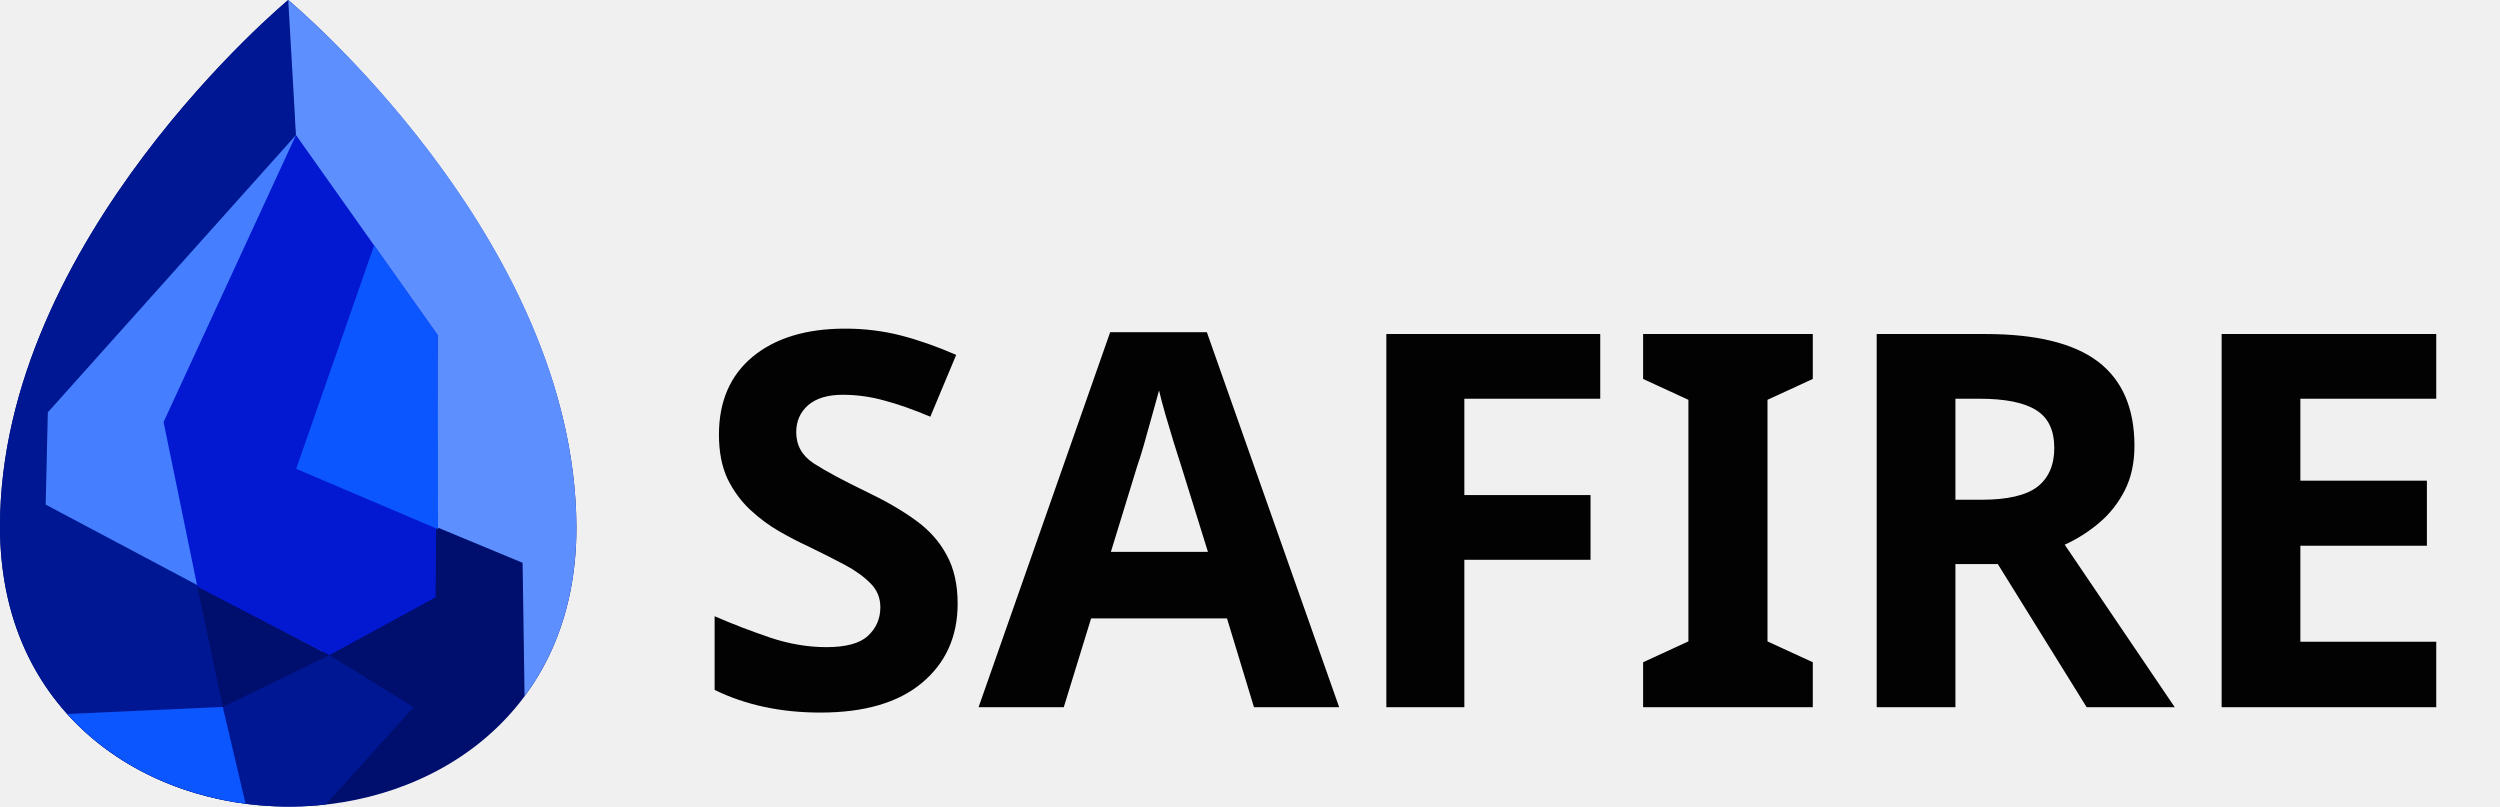
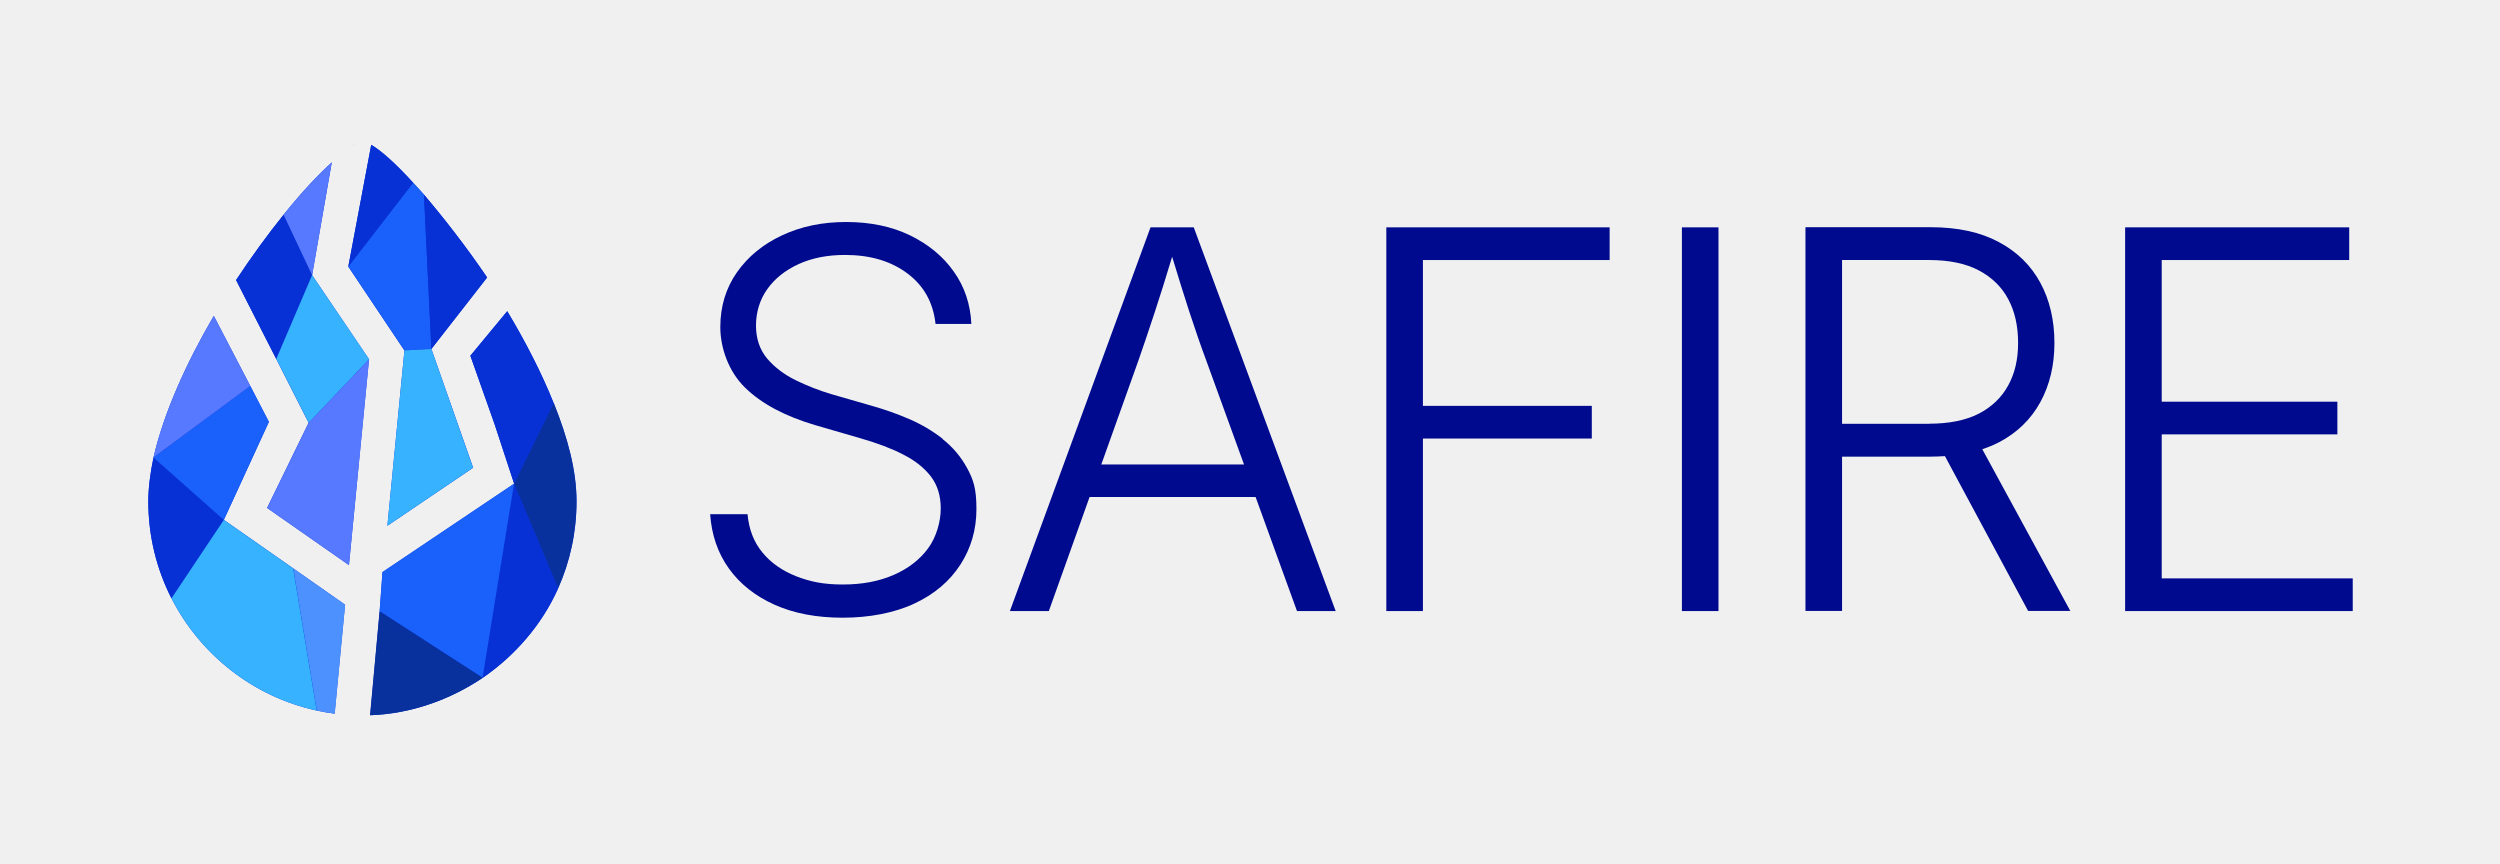
- <svg xmlns="http://www.w3.org/2000/svg" width="78.289mm" height="25.26mm" viewBox="0 0 108.659 35.059" version="1.1" id="svg1" xml:space="preserve">
-   <defs id="defs1" />
-   <g id="layer1" transform="translate(-66.69774,-88.84157)">
-     <path style="opacity:1;fill:#000e6d;fill-opacity:1;stroke:none;stroke-width:0.529;stroke-linecap:square;stroke-opacity:1" d="m 79.225,88.842 c 0,0 -12.524,10.377 -12.527,22.884 -0.005,16.233 25.131,16.233 25.053,0 C 91.69,99.219 79.225,88.842 79.225,88.842 Z" id="path1" />
-     <path id="path6" style="fill:#5d8fff;fill-opacity:1;stroke:none;stroke-width:0.529;stroke-linecap:square;stroke-opacity:1" d="m 79.367,88.966 0.195,5.746 0.008,14.506 9.842,4.085 0.085,5.8 c 1.408,-1.897 2.268,-4.355 2.254,-7.377 -0.058,-12.093 -11.611,-22.104 -12.383,-22.76 -5.5e-5,-4.6e-5 -4.63e-4,4.6e-5 -5.17e-4,0 z" />
-     <path id="path5" style="fill:#001794;fill-opacity:1;stroke:none;stroke-width:0.529;stroke-linecap:square;stroke-opacity:1" d="m 79.225,88.842 c 0,0 -12.524,10.377 -12.527,22.884 -0.003,8.806 7.393,12.832 14.148,12.085 l 3.834,-4.234 -3.668,-2.258 -4.632,2.249 -1.103,-5.223 4.286,-19.631 z" />
-     <path style="fill:#457fff;fill-opacity:1;stroke:none;stroke-width:0.529;stroke-linecap:square" d="M 68.683,110.774 80.713,117.16 79.562,94.712 68.777,106.763 Z" id="path3" />
-     <path style="fill:#0218d1;fill-opacity:1;stroke:none;stroke-width:0.529;stroke-linecap:square" d="m 73.807,107.184 5.755,-12.472 6.161,8.699 -0.092,11.392 -4.62,2.514 -5.735,-2.974 z" id="path4" />
-     <path style="fill:#5d8fff;fill-opacity:1;stroke:none;stroke-width:0.529;stroke-linecap:square;stroke-opacity:1" d="m 79.367,88.966 -0.142,-0.125 0.337,5.871 c 0.485,-1.952 0.372,-3.864 -0.195,-5.746 z" id="path9" />
-     <text xml:space="preserve" style="font-style:normal;font-variant:normal;font-weight:bold;font-stretch:normal;font-size:22.72px;line-height:1.15;font-family:Overpass;-inkscape-font-specification:'Overpass Bold';fill:#e69e00;fill-opacity:0.99;stroke-width:1.607" x="96.709" y="119.581" id="text947">
-       <tspan id="tspan945" x="96.709" y="119.581" style="font-style:normal;font-variant:normal;font-weight:bold;font-stretch:normal;font-size:22.72px;font-family:Overpass;-inkscape-font-specification:'Overpass Bold';fill:#000000;stroke-width:1.607">SAFIRE</tspan>
-     </text>
-     <path style="opacity:1;fill:#0c56ff;fill-opacity:1;stroke:none;stroke-width:1.388;stroke-miterlimit:4;stroke-dasharray:none" d="m 82.96,99.506 -3.389,9.713 6.165,2.624 -0.012,-8.431 z" id="path977" />
-     <path id="path985" style="opacity:1;fill:#0c56ff;fill-opacity:1;stroke:none;stroke-width:3.78;stroke-miterlimit:4;stroke-dasharray:none" d="M 26.365,83.67 7.963,84.504 c 5.433,6.028 13.073,9.568 21.102,10.619 z" transform="matrix(0.3672224,0,0,0.3672224,66.69774,88.84157)" />
-   </g>
+ <svg xmlns="http://www.w3.org/2000/svg" id="Layer_1" viewBox="0 0 1920 663.2">
+   <defs>
+     <style>.cls-1{fill:none;}.cls-2{fill:#0831d5;}.cls-3{fill:#08319d;}.cls-4{fill:#1a60fb;}.cls-5{fill:#4d91ff;}.cls-6{fill:#fff;}.cls-7{fill:#000a8e;}.cls-8{fill:#5779ff;}.cls-9{fill:#37b2ff;}</style>
+   </defs>
+   <path class="cls-2" d="M171.9,399.3l34.6-75.3-14.3-27.6-28-53.8c-20.8,35.5-38.5,74.5-46.3,108.7-2.4,11.3-4,23.4-4,33.7,0,26.8,6.4,52.1,17.8,74.5,22.1,43.3,62.8,75.6,111.5,86.2,4.5,1,9.1,1.8,13.8,2.4l8-83.7-39.8-27.9-53.2-37.2Z" />
+   <path class="cls-2" d="M117.9,351.4c0,.1,0,0,0,0h0Z" />
+   <path class="cls-2" d="M117.9,351.4c.2-.8-.2.7,0,0h0Z" />
+   <path class="cls-2" d="M254.8,124.7c-10.6,9.6-23.5,23.3-37,40.2-11.9,14.8-24.5,32-36.5,50.2l30.8,60.5,24.9,49.1-31.9,65.4,62.9,43.9,15.4-158.1-43.7-64.6,15.1-86.6Z" />
+   <path class="cls-2" d="M297.5,403.8l65.9-44.6-32.1-91.2,42.8-54.9c-16.1-23.8-34-46.6-48.5-63.6-2.8-3.2-5.7-6.3-8.3-9.1-13.1-14.4-24.5-24.7-32.2-29.1l-17.6,93.5,43.1,64.4-13.1,134.7Z" />
+   <path class="cls-2" d="M425.3,309.7c-9.4-23.5-21.9-47.7-35.7-70.7l-28.3,34.2,18.4,52,15.2,46.3-101.1,67.9-2.2,30.1-7.3,79.8c31.7-1.1,61.7-12.1,86.4-28.7,24.9-17.1,45.6-40.9,58-68.8,9.1-20.4,14.1-43,14.1-66.7s-6.7-48.5-17.4-75.3Z" />
+   <path class="cls-2" d="M370.6,520.6c-.4.2.4-.2,0,0h0Z" />
+   <path class="cls-2" d="M271.8,110.9h-.3s0,.3,0,.3c.1,0,.2-.1.3-.2h0Z" />
+   <polygon class="cls-2" points="253.1 215.6 252.8 215.3 252.8 215.3 253.1 215.6" />
+   <polygon class="cls-2" points="359.3 270.2 359.2 270.2 359.2 270.3 359.3 270.2" />
+   <path class="cls-7" d="M724.1,337.1c-7.8-6.1-16.4-11.2-25.9-15.3-9.5-4.1-19-7.4-28.5-10.1l-30.9-8.9c-9.4-2.8-18.5-6.3-27.5-10.7-9-4.4-16.3-9.9-22.1-16.7-5.7-6.8-8.6-15.3-8.6-25.4s2.9-19.9,8.7-28c5.8-8.1,13.8-14.5,24.1-19.2,10.3-4.7,22.1-7,35.6-7,19.3,0,35.2,4.7,47.9,14.2,12.7,9.5,19.8,22.4,21.6,38.8h27.5c-.7-15-5.1-28.4-13.4-40.1-8.2-11.7-19.5-21-33.6-27.9-14.2-6.9-30.6-10.3-49.1-10.3s-34.6,3.4-49.2,10.2c-14.6,6.8-26.2,16.3-34.7,28.4-8.5,12.1-12.8,26.2-12.8,42.1s6.3,34.1,19,46.5c12.7,12.4,30.7,22,54.2,28.9l34.8,10.1c12.4,3.6,23.2,7.6,32.3,12.3,9.2,4.6,16.3,10.3,21.4,16.9,5.1,6.7,7.6,14.9,7.6,24.6s-3.2,21.8-9.7,30.6c-6.5,8.8-15.3,15.6-26.6,20.5-11.3,4.9-24.2,7.3-38.9,7.3s-24.8-2.1-35.5-6.2c-10.7-4.2-19.5-10.2-26.1-18.2-6.7-8-10.5-17.8-11.6-29.6h-28.7c1.1,15.8,5.8,29.7,14.3,41.6,8.5,11.9,20.2,21.2,35.1,27.9,14.9,6.7,32.4,10,52.4,10s39.7-3.6,55.1-10.9c15.4-7.2,27.1-17.2,35.3-29.9,8.2-12.7,12.3-26.9,12.3-42.7s-2.4-22.6-7.1-31.3-11-16.2-18.8-22.3Z" />
+   <path class="cls-7" d="M883.6,174.6l-108,294.7h29.9l31.3-87.6h127.5l31.8,87.6h29.7l-109-294.7h-33.2ZM955.3,356.7h-109.5l28.6-80.1c3.6-10.2,7.7-22.5,12.5-37,4-12.1,8.4-26.2,13.3-42.4,4.9,16,9.2,30,13.1,41.9,4.7,14.3,9,26.8,13,37.5l29.1,80.1Z" />
+   <polygon class="cls-7" points="1064.7 469.3 1092.8 469.3 1092.8 336.8 1222.5 336.8 1222.5 311.7 1092.8 311.7 1092.8 199.7 1236.2 199.7 1236.2 174.6 1064.7 174.6 1064.7 469.3" />
+   <rect class="cls-7" x="1291.7" y="174.6" width="28.1" height="294.7" />
+   <path class="cls-7" d="M1535.2,339.7c14-7.4,24.6-17.7,31.8-30.9,7.2-13.2,10.8-28.3,10.8-45.5s-3.6-32.8-10.8-46.1c-7.2-13.3-17.8-23.8-31.9-31.3-14.1-7.6-31.6-11.4-52.4-11.4h-96.1v294.7h28.1v-118.5h68.2c3.7,0,7.3-.2,10.8-.4l63.9,118.9h32.4l-67.6-124.2c4.5-1.5,8.7-3.2,12.7-5.3ZM1481.7,325.5h-67v-125.8h66.8c15.3,0,28,2.6,38.1,7.9,10.1,5.3,17.7,12.7,22.7,22.1,5.1,9.5,7.6,20.7,7.6,33.6s-2.5,23.4-7.6,32.7c-5.1,9.3-12.6,16.5-22.6,21.7-10,5.1-22.7,7.7-38,7.7Z" />
+   <polygon class="cls-7" points="1660.2 444.2 1660.2 333.6 1795.1 333.6 1795.1 308.5 1660.2 308.5 1660.2 199.7 1804.2 199.7 1804.2 174.6 1632.1 174.6 1632.1 469.3 1806.9 469.3 1806.9 444.2 1660.2 444.2" />
+   <path class="cls-2" d="M171.9,399.3l-54-47.9c-2.4,11.3-4,23.4-4,33.7,0,26.8,6.4,52.1,17.8,74.5" />
+   <path class="cls-4" d="M310.6,269.1l20.7-1.2-5.7-118.5c-2.8-3.2-5.7-6.3-8.3-9.1l-49.8,64.4,43.1,64.4Z" />
+   <path class="cls-2" d="M239.7,211.3l-21.9-46.4c-11.9,14.8-24.5,32-36.5,50.2l30.8,60.5,27.6-64.3Z" />
+   <polygon class="cls-1" points="384.3 338.6 384.3 338.6 384.3 338.6 384.3 338.6 379.6 325.1 384.3 338.6" />
+   <path class="cls-5" d="M265,464.4l-39.8-27.9,18.1,109.2c4.5,1,9.1,1.8,13.8,2.4l8-83.7Z" />
+   <path class="cls-9" d="M171.9,399.3l-40.2,60.2c22.1,43.3,62.8,75.6,111.5,86.2l-18.1-109.2-53.2-37.2Z" />
+   <polygon class="cls-4" points="171.9 399.3 206.5 324 192.2 296.4 117.9 351.4 171.9 399.3" />
+   <path class="cls-4" d="M117.9,351.4s0,0,0,0c0,0,0,.1,0,0Z" />
+   <path class="cls-4" d="M117.9,351.4c0,0,0-.1,0,0,.2-.8-.2.7,0,0Z" />
+   <path class="cls-8" d="M117.9,351.4l74.3-55-28-53.8c-20.8,35.5-38.5,74.5-46.3,108.7l74.3-55" />
+   <path class="cls-4" d="M117.9,351.4s0,0,0,0c0-.1,0,0,0,0Z" />
+   <polygon class="cls-9" points="283.5 275.9 239.7 211.3 212.2 275.6 237.1 324.7 237.1 324.7 283.5 275.9" />
+   <path class="cls-8" d="M254.8,124.7c-10.6,9.6-23.5,23.3-37,40.2l21.9,46.4,15.1-86.6Z" />
+   <polygon class="cls-8" points="205.2 390.1 268 434 283.5 275.9 237.1 324.7 205.2 390.1" />
+   <path class="cls-2" d="M317.3,140.3c-13.1-14.4-24.5-24.7-32.2-29.1l-17.6,93.5,49.8-64.4Z" />
+   <polygon class="cls-9" points="331.3 268 310.6 269.1 297.5 403.8 363.3 359.2 331.3 268" />
+   <path class="cls-2" d="M379.6,325.1l15.2,46.3,30.4-61.7c-9.4-23.5-21.9-47.7-35.7-70.7l-28.3,34.2,18.4,52Z" />
+   <path class="cls-3" d="M394.8,371.4l33.8,80.3c9.1-20.4,14.1-43,14.1-66.7s-6.7-48.5-17.4-75.3l-30.4,61.7Z" />
+   <path class="cls-2" d="M370.6,520.6c24.9-17.1,45.6-40.9,58-68.8l-33.8-80.3-24.2,149.2" />
+   <path class="cls-4" d="M394.8,371.4l-101.1,67.9-2.2,30.1,79.1,51.1c.4-.2-.4.2,0,0l24.2-149.2Z" />
+   <path class="cls-3" d="M284.2,549.3c31.7-1.1,61.7-12.1,86.4-28.7l-79.1-51.1-7.3,79.8Z" />
+   <path class="cls-6" d="M271.8,110.9h-.3s0,.3,0,.3c.1,0,.2-.1.3-.2h0Z" />
+   <polygon class="cls-6" points="252.8 215.3 252.8 215.3 253.1 215.6 252.8 215.3" />
+   <polygon class="cls-6" points="359.2 270.3 359.3 270.2 359.2 270.2 359.2 270.3" />
+   <path class="cls-2" d="M374.1,213.1c-16.1-23.8-34-46.6-48.5-63.6l5.7,118.5,42.8-54.9Z" />
</svg>
